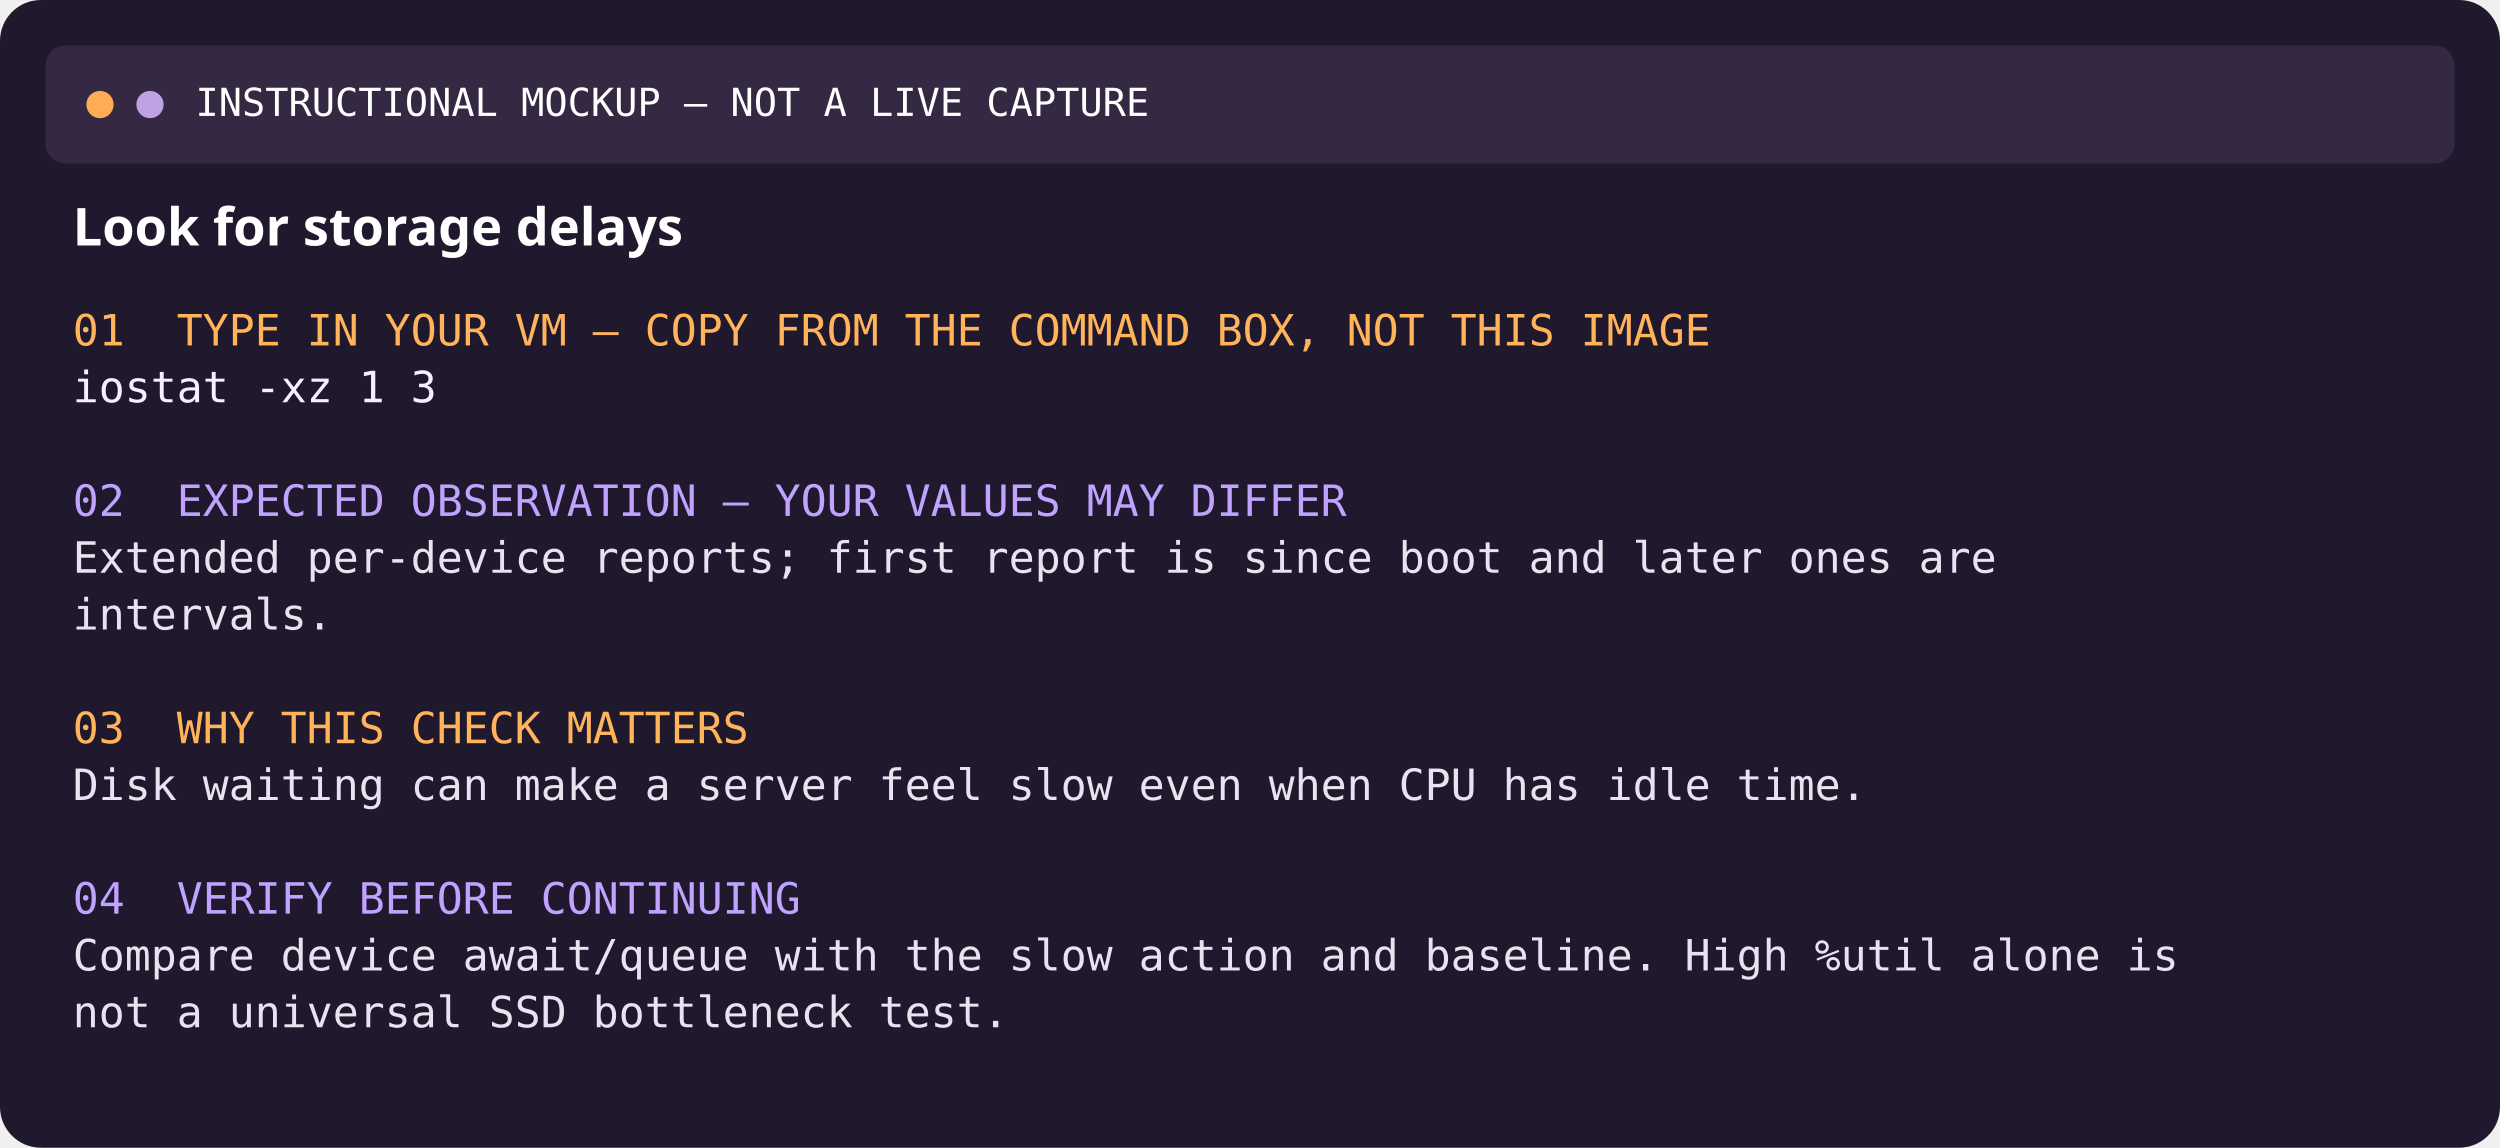
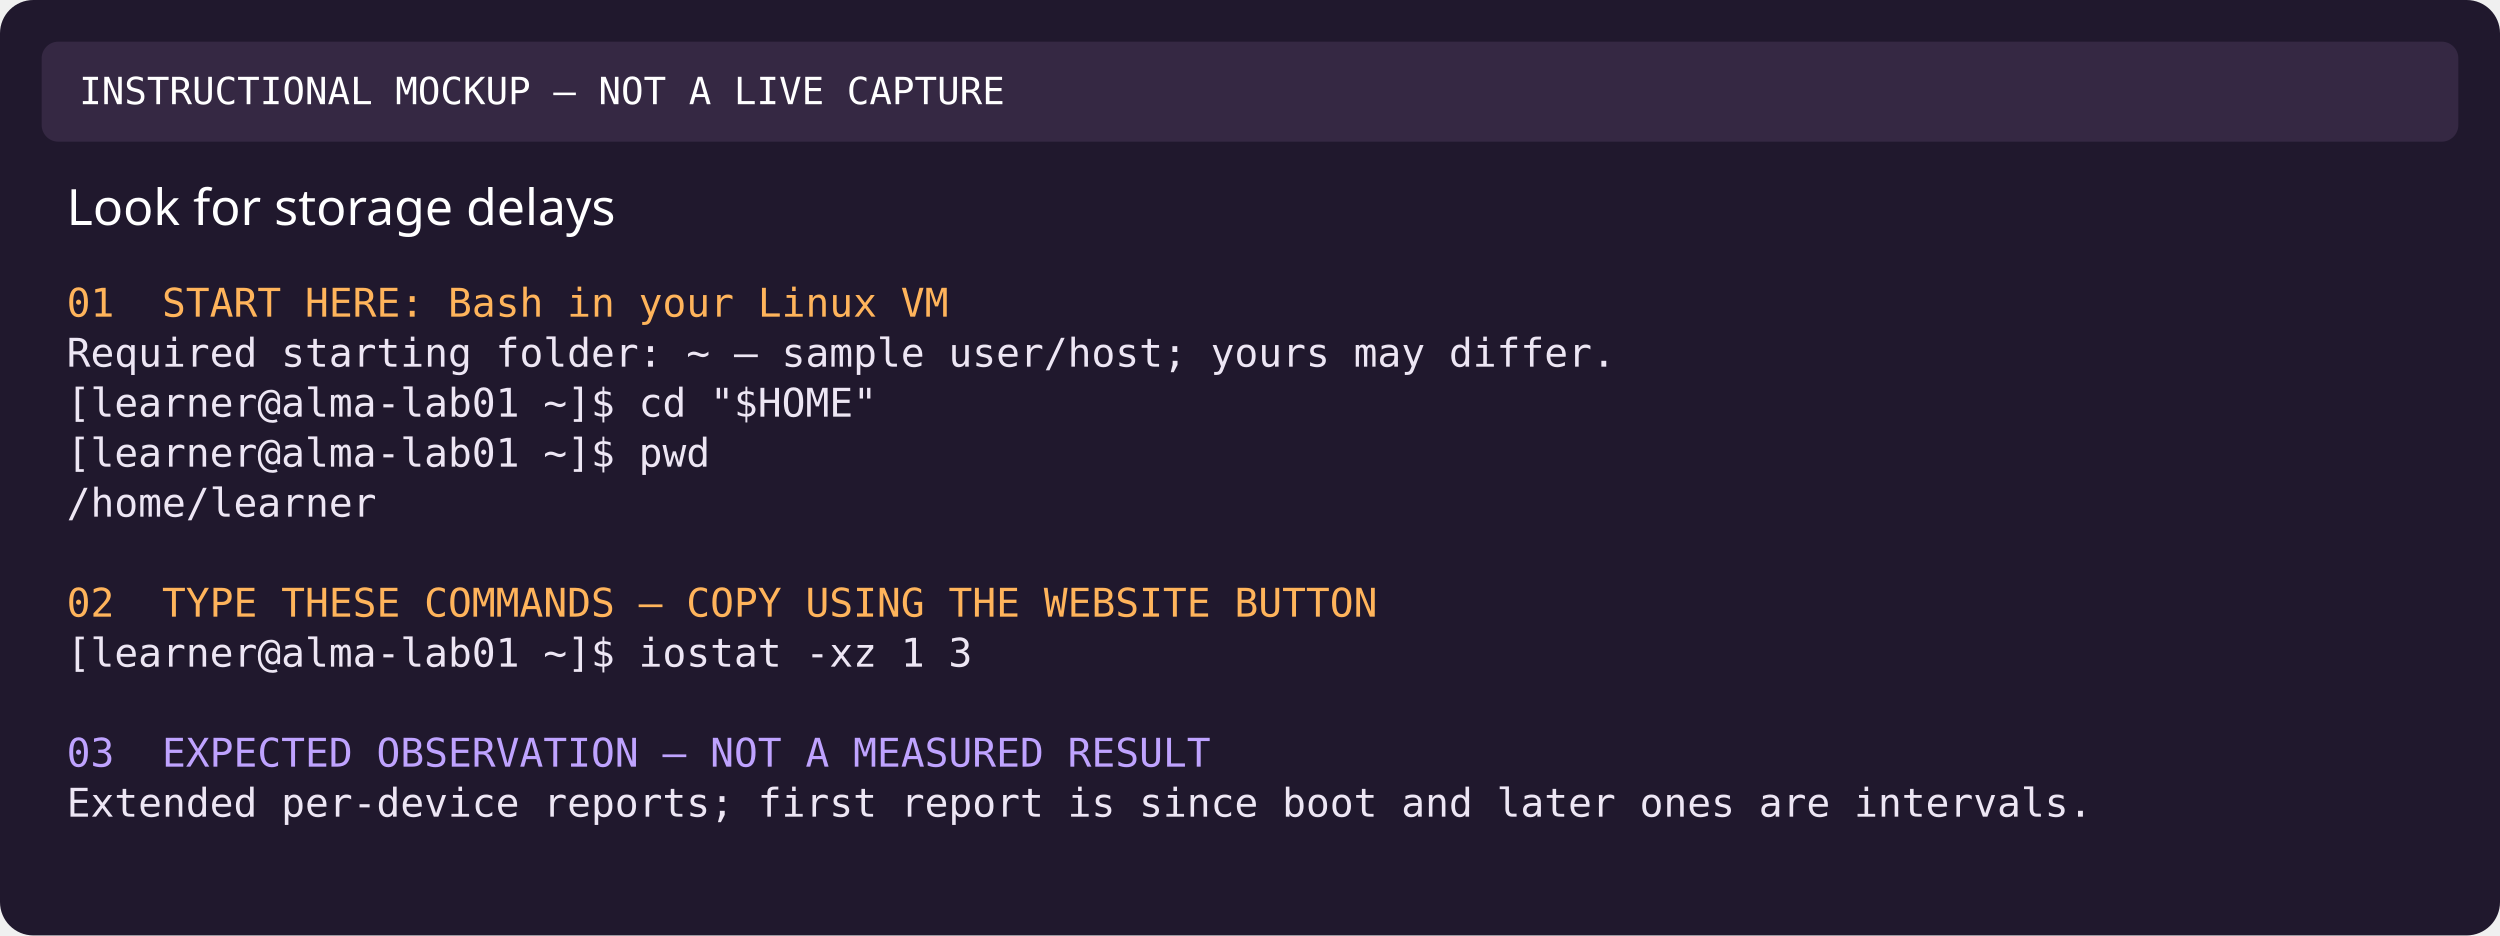
- <svg xmlns="http://www.w3.org/2000/svg" width="1100" height="505" viewBox="0 0 1100 505" role="img" aria-labelledby="title desc">
-   <rect width="1100" height="505" rx="18" fill="#20182d" />
-   <rect x="20" y="20" width="1060" height="52" rx="9" fill="#352843" />
-   <circle cx="44" cy="46" r="6" fill="#ffad55" />
-   <circle cx="66" cy="46" r="6" fill="#bda3e4" />
-   <text x="86" y="51" fill="#ffffff" font-family="monospace" font-size="17">INSTRUCTIONAL MOCKUP — NOT A LIVE CAPTURE</text>
-   <text x="32" y="108" fill="#ffffff" font-family="sans-serif" font-weight="700" font-size="23">Look for storage delays</text>
-   <text x="32" y="152" fill="#ffb45b" font-family="monospace" font-size="19" xml:space="preserve">01  TYPE IN YOUR VM — COPY FROM THE COMMAND BOX, NOT THIS IMAGE</text>
-   <text x="32" y="177" fill="#f5f0ff" font-family="monospace" font-size="19" xml:space="preserve">iostat -xz 1 3</text>
-   <text x="32" y="202" fill="#fff" font-family="monospace" font-size="19" xml:space="preserve" />
-   <text x="32" y="227" fill="#bfa3ff" font-family="monospace" font-size="19" xml:space="preserve">02  EXPECTED OBSERVATION — YOUR VALUES MAY DIFFER</text>
-   <text x="32" y="252" fill="#e8e3ee" font-family="monospace" font-size="19" xml:space="preserve">Extended per-device reports; first report is since boot and later ones are </text>
-   <text x="32" y="277" fill="#e8e3ee" font-family="monospace" font-size="19" xml:space="preserve">intervals.</text>
-   <text x="32" y="302" fill="#fff" font-family="monospace" font-size="19" xml:space="preserve" />
-   <text x="32" y="327" fill="#ffb45b" font-family="monospace" font-size="19" xml:space="preserve">03  WHY THIS CHECK MATTERS</text>
-   <text x="32" y="352" fill="#e8e3ee" font-family="monospace" font-size="19" xml:space="preserve">Disk waiting can make a server feel slow even when CPU has idle time.</text>
-   <text x="32" y="377" fill="#fff" font-family="monospace" font-size="19" xml:space="preserve" />
-   <text x="32" y="402" fill="#bfa3ff" font-family="monospace" font-size="19" xml:space="preserve">04  VERIFY BEFORE CONTINUING</text>
-   <text x="32" y="427" fill="#e8e3ee" font-family="monospace" font-size="19" xml:space="preserve">Compare device await/queue with the slow action and baseline. High %util alone is </text>
-   <text x="32" y="452" fill="#e8e3ee" font-family="monospace" font-size="19" xml:space="preserve">not a universal SSD bottleneck test.</text>
+ <svg xmlns="http://www.w3.org/2000/svg" width="1200" height="449" viewBox="0 0 1200 449" role="img" aria-labelledby="title desc">
+   <rect width="1200" height="449" rx="16" fill="#20182d" />
+   <rect x="20" y="20" width="1160" height="48" rx="8" fill="#352843" />
+   <text x="38" y="50" fill="#fff" font-family="monospace" font-size="18">INSTRUCTIONAL MOCKUP — NOT A LIVE CAPTURE</text>
+   <text x="32" y="108" fill="#fff" font-family="sans-serif" font-size="24">Look for storage delays</text>
+   <text x="32" y="152" fill="#ffb45b" font-family="monospace" font-size="19" xml:space="preserve">01  START HERE: Bash in your Linux VM</text>
+   <text x="32" y="176" fill="#ede6f4" font-family="monospace" font-size="19" xml:space="preserve">Required starting folder: ~ — sample user/host; yours may differ.</text>
+   <text x="32" y="200" fill="#ede6f4" font-family="monospace" font-size="19" xml:space="preserve">[learner@alma-lab01 ~]$ cd "$HOME"</text>
+   <text x="32" y="224" fill="#ede6f4" font-family="monospace" font-size="19" xml:space="preserve">[learner@alma-lab01 ~]$ pwd</text>
+   <text x="32" y="248" fill="#ede6f4" font-family="monospace" font-size="19" xml:space="preserve">/home/learner</text>
+   <text x="32" y="272" fill="#ede6f4" font-family="monospace" font-size="19" xml:space="preserve" />
+   <text x="32" y="296" fill="#ffb45b" font-family="monospace" font-size="19" xml:space="preserve">02  TYPE THESE COMMANDS — COPY USING THE WEBSITE BUTTON</text>
+   <text x="32" y="320" fill="#ede6f4" font-family="monospace" font-size="19" xml:space="preserve">[learner@alma-lab01 ~]$ iostat -xz 1 3</text>
+   <text x="32" y="344" fill="#ede6f4" font-family="monospace" font-size="19" xml:space="preserve" />
+   <text x="32" y="368" fill="#bfa3ff" font-family="monospace" font-size="19" xml:space="preserve">03  EXPECTED OBSERVATION — NOT A MEASURED RESULT</text>
+   <text x="32" y="392" fill="#ede6f4" font-family="monospace" font-size="19" xml:space="preserve">Extended per-device reports; first report is since boot and later ones are intervals.</text>
</svg>
